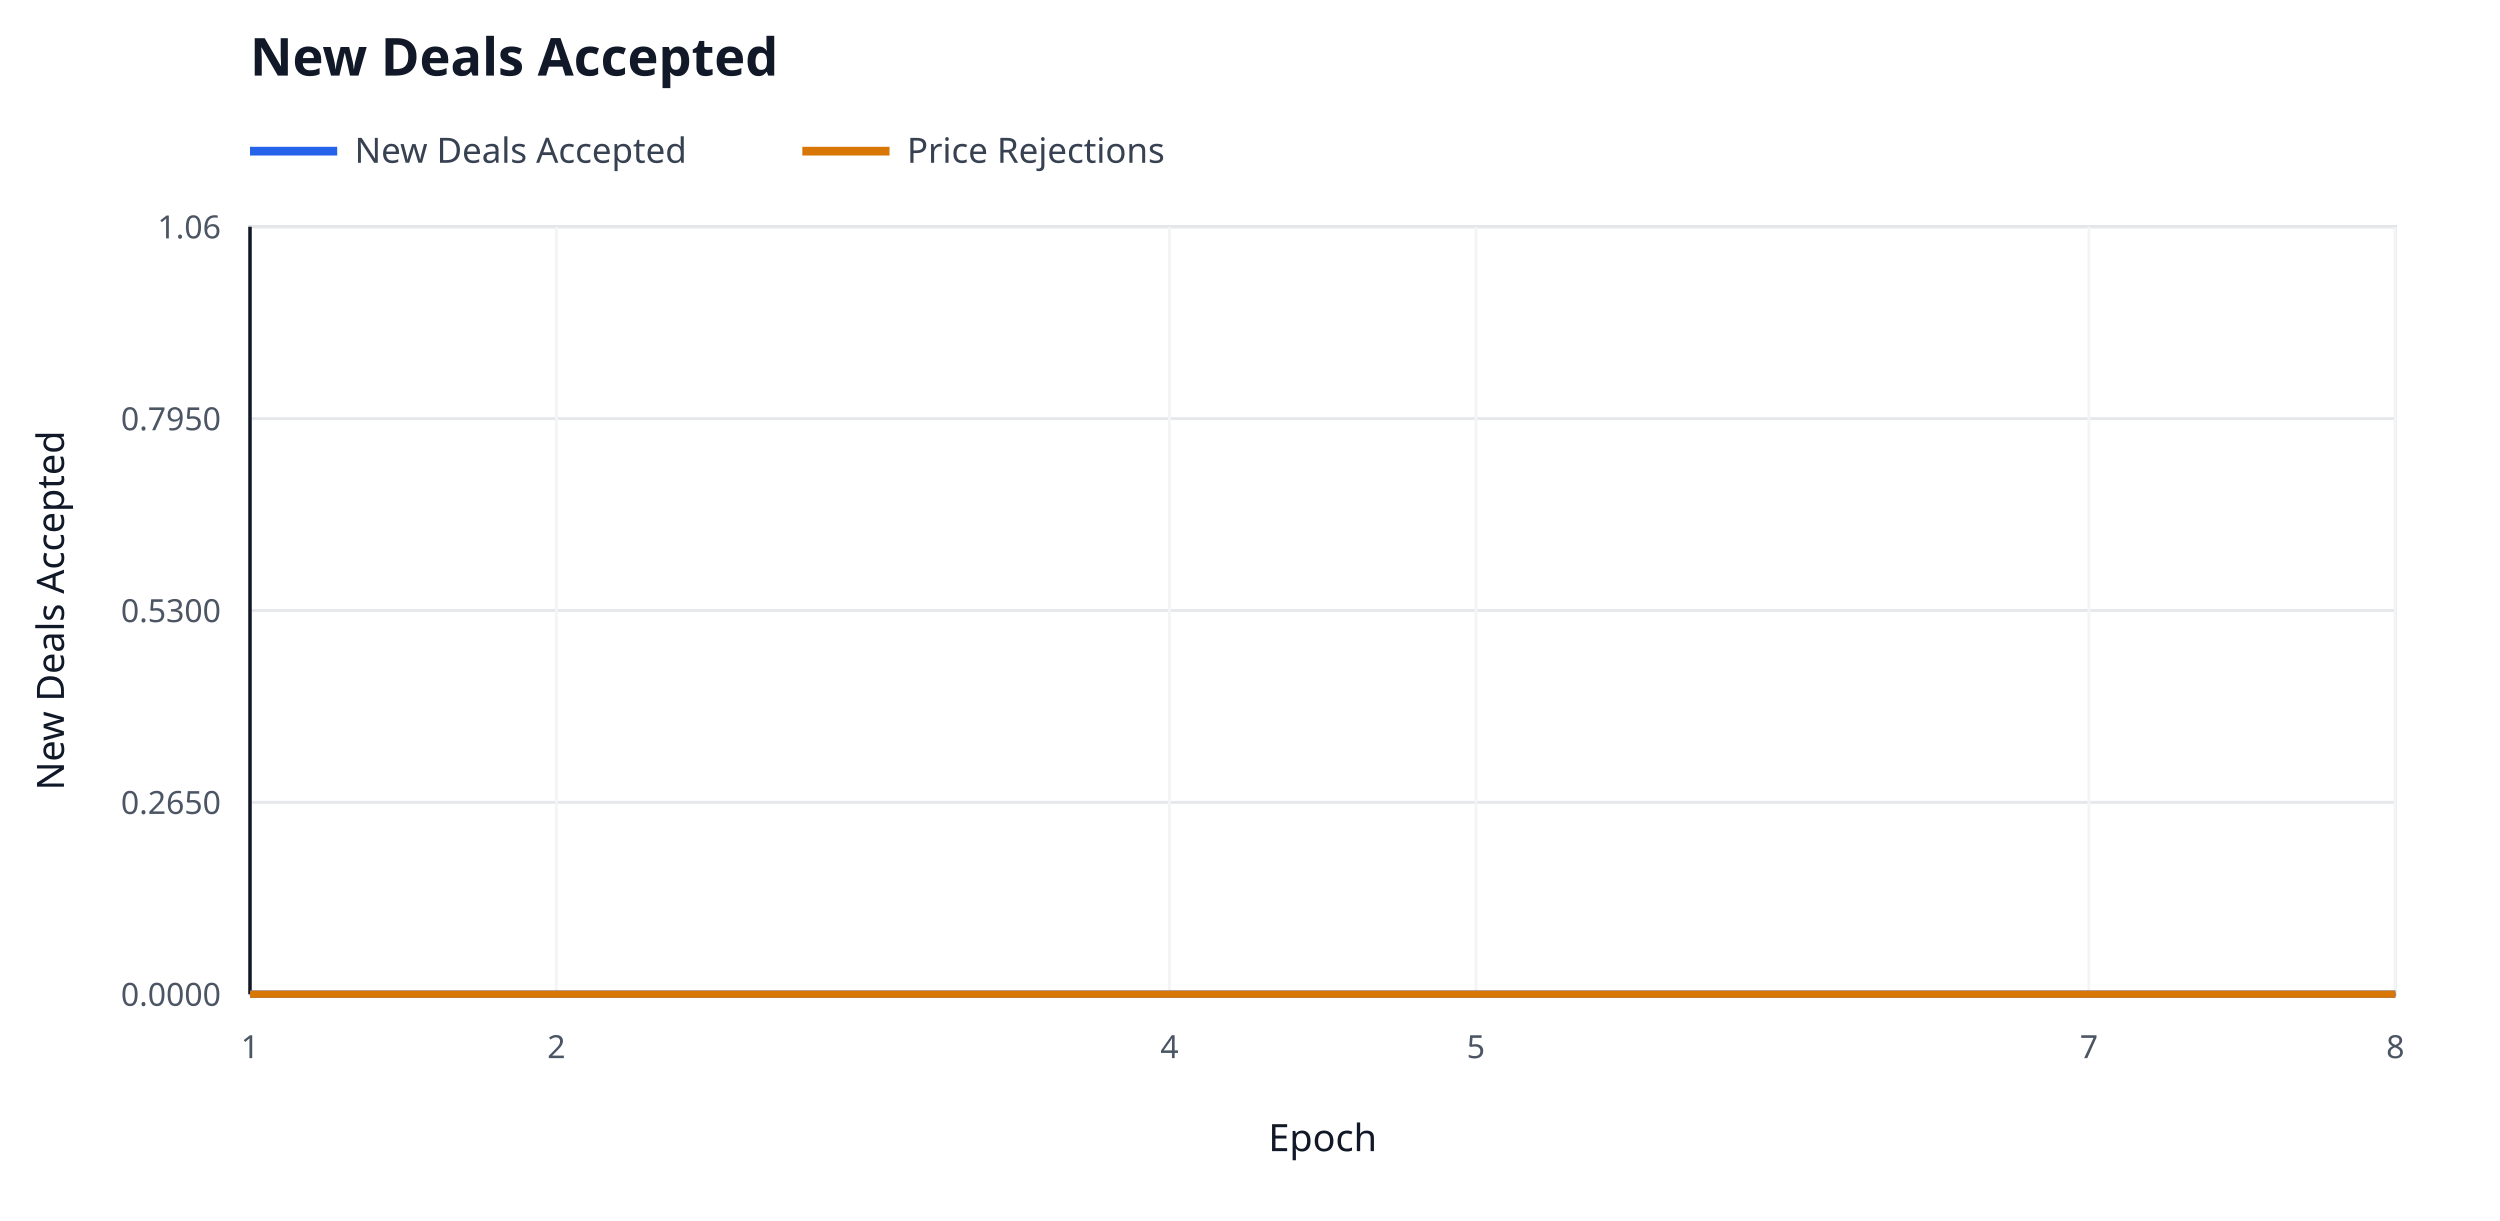
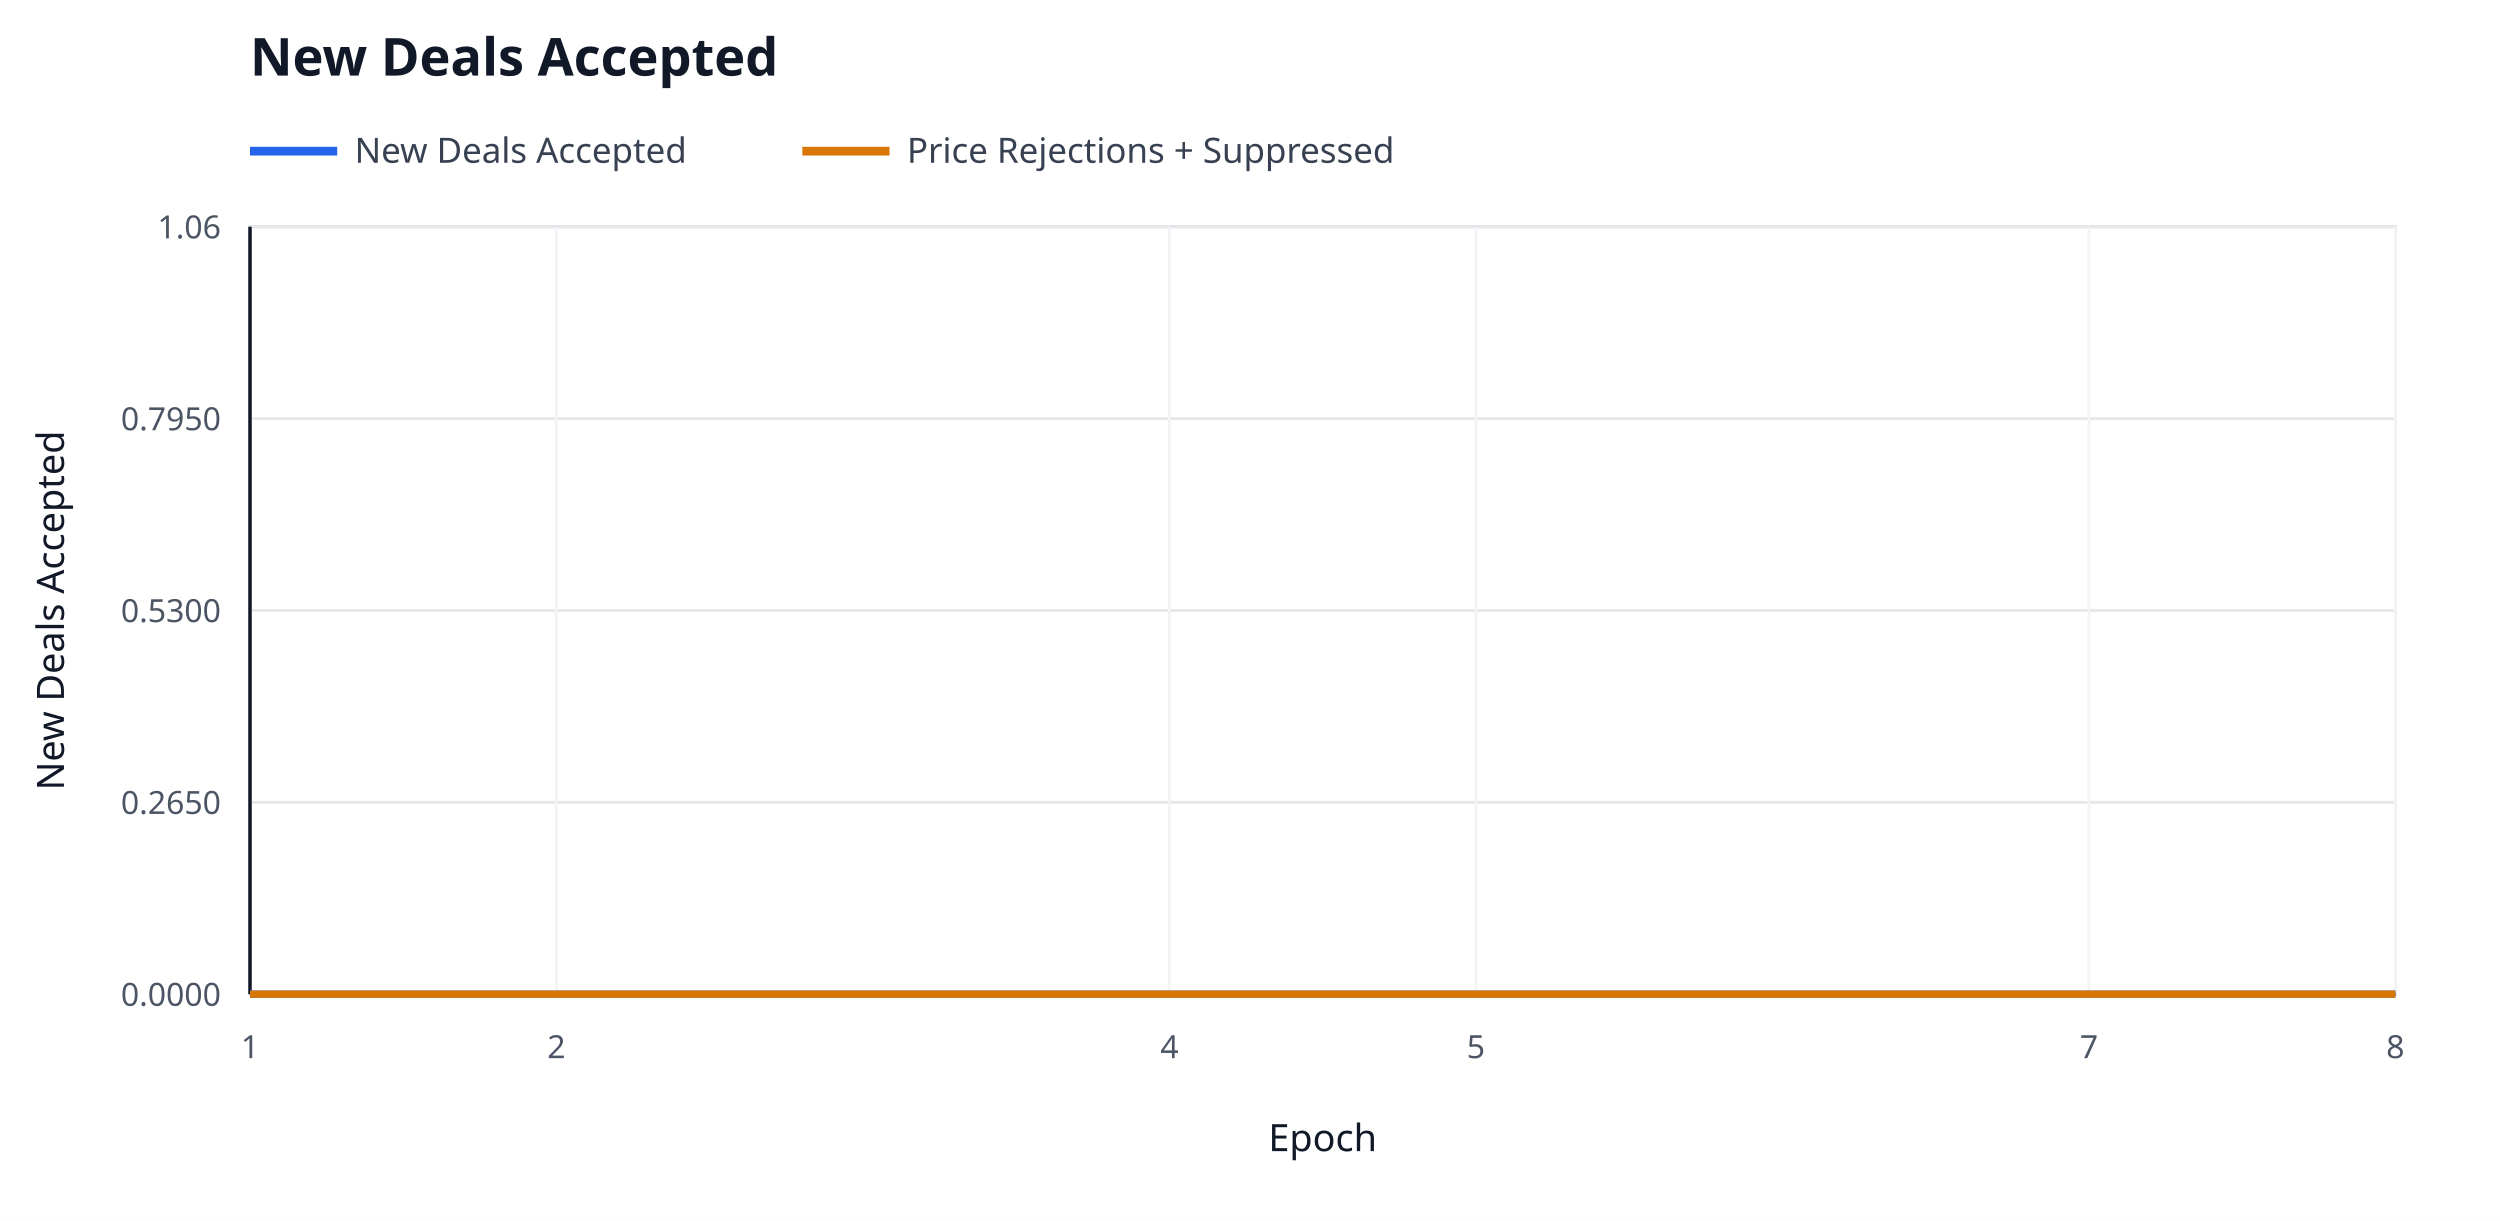
<svg xmlns="http://www.w3.org/2000/svg" width="860" height="420" viewBox="0 0 860 420">
  <rect width="100%" height="100%" fill="#ffffff" />
  <text x="86" y="26" font-family="sans-serif" font-size="18" font-weight="700" fill="#111827">New Deals Accepted</text>
  <line x1="86" y1="52" x2="116" y2="52" stroke="#2563eb" stroke-width="3" />
  <text x="122" y="56" font-family="sans-serif" font-size="12" fill="#374151">New Deals Accepted</text>
  <line x1="276" y1="52" x2="306" y2="52" stroke="#d97706" stroke-width="3" />
-   <text x="312" y="56" font-family="sans-serif" font-size="12" fill="#374151">Price Rejections</text>
+   <text x="312" y="56" font-family="sans-serif" font-size="12" fill="#374151">Price Rejections + Suppressed</text>
  <rect x="86" y="78" width="738" height="264" fill="#ffffff" stroke="#d1d5db" />
  <line x1="86" y1="342.0" x2="824" y2="342.0" stroke="#e5e7eb" stroke-width="1" />
  <text x="76" y="346.0" font-family="sans-serif" font-size="11" text-anchor="end" fill="#4b5563">0.0000</text>
  <line x1="86" y1="276.0" x2="824" y2="276.0" stroke="#e5e7eb" stroke-width="1" />
  <text x="76" y="280.0" font-family="sans-serif" font-size="11" text-anchor="end" fill="#4b5563">0.2650</text>
  <line x1="86" y1="210.0" x2="824" y2="210.0" stroke="#e5e7eb" stroke-width="1" />
  <text x="76" y="214.0" font-family="sans-serif" font-size="11" text-anchor="end" fill="#4b5563">0.5300</text>
  <line x1="86" y1="144.0" x2="824" y2="144.0" stroke="#e5e7eb" stroke-width="1" />
  <text x="76" y="148.0" font-family="sans-serif" font-size="11" text-anchor="end" fill="#4b5563">0.7950</text>
  <line x1="86" y1="78.0" x2="824" y2="78.0" stroke="#e5e7eb" stroke-width="1" />
  <text x="76" y="82.0" font-family="sans-serif" font-size="11" text-anchor="end" fill="#4b5563">1.06</text>
  <line x1="86.0" y1="78" x2="86.0" y2="342" stroke="#f3f4f6" stroke-width="1" />
  <text x="86.0" y="364" font-family="sans-serif" font-size="11" text-anchor="middle" fill="#4b5563">1</text>
  <line x1="191.4" y1="78" x2="191.4" y2="342" stroke="#f3f4f6" stroke-width="1" />
  <text x="191.4" y="364" font-family="sans-serif" font-size="11" text-anchor="middle" fill="#4b5563">2</text>
  <line x1="402.3" y1="78" x2="402.3" y2="342" stroke="#f3f4f6" stroke-width="1" />
  <text x="402.3" y="364" font-family="sans-serif" font-size="11" text-anchor="middle" fill="#4b5563">4</text>
  <line x1="507.7" y1="78" x2="507.7" y2="342" stroke="#f3f4f6" stroke-width="1" />
  <text x="507.7" y="364" font-family="sans-serif" font-size="11" text-anchor="middle" fill="#4b5563">5</text>
  <line x1="718.6" y1="78" x2="718.6" y2="342" stroke="#f3f4f6" stroke-width="1" />
  <text x="718.6" y="364" font-family="sans-serif" font-size="11" text-anchor="middle" fill="#4b5563">7</text>
  <line x1="824.0" y1="78" x2="824.0" y2="342" stroke="#f3f4f6" stroke-width="1" />
  <text x="824.0" y="364" font-family="sans-serif" font-size="11" text-anchor="middle" fill="#4b5563">8</text>
  <line x1="86" y1="342" x2="824" y2="342" stroke="#111827" stroke-width="1.2" />
  <line x1="86" y1="78" x2="86" y2="342" stroke="#111827" stroke-width="1.2" />
  <text x="455.0" y="396" font-family="sans-serif" font-size="13" text-anchor="middle" fill="#111827">Epoch</text>
  <text transform="translate(22 210.0) rotate(-90)" font-family="sans-serif" font-size="13" text-anchor="middle" fill="#111827">New Deals Accepted</text>
  <polyline fill="none" stroke="#2563eb" stroke-width="2.5" points="86.0,342.0 191.4,342.0 296.9,342.0 402.3,342.0 507.7,342.0 613.1,342.0 718.6,342.0 824.0,342.0" />
  <polyline fill="none" stroke="#d97706" stroke-width="2.5" points="86.0,342.0 191.4,342.0 296.9,342.0 402.3,342.0 507.7,342.0 613.1,342.0 718.6,342.0 824.0,342.0" />
</svg>
